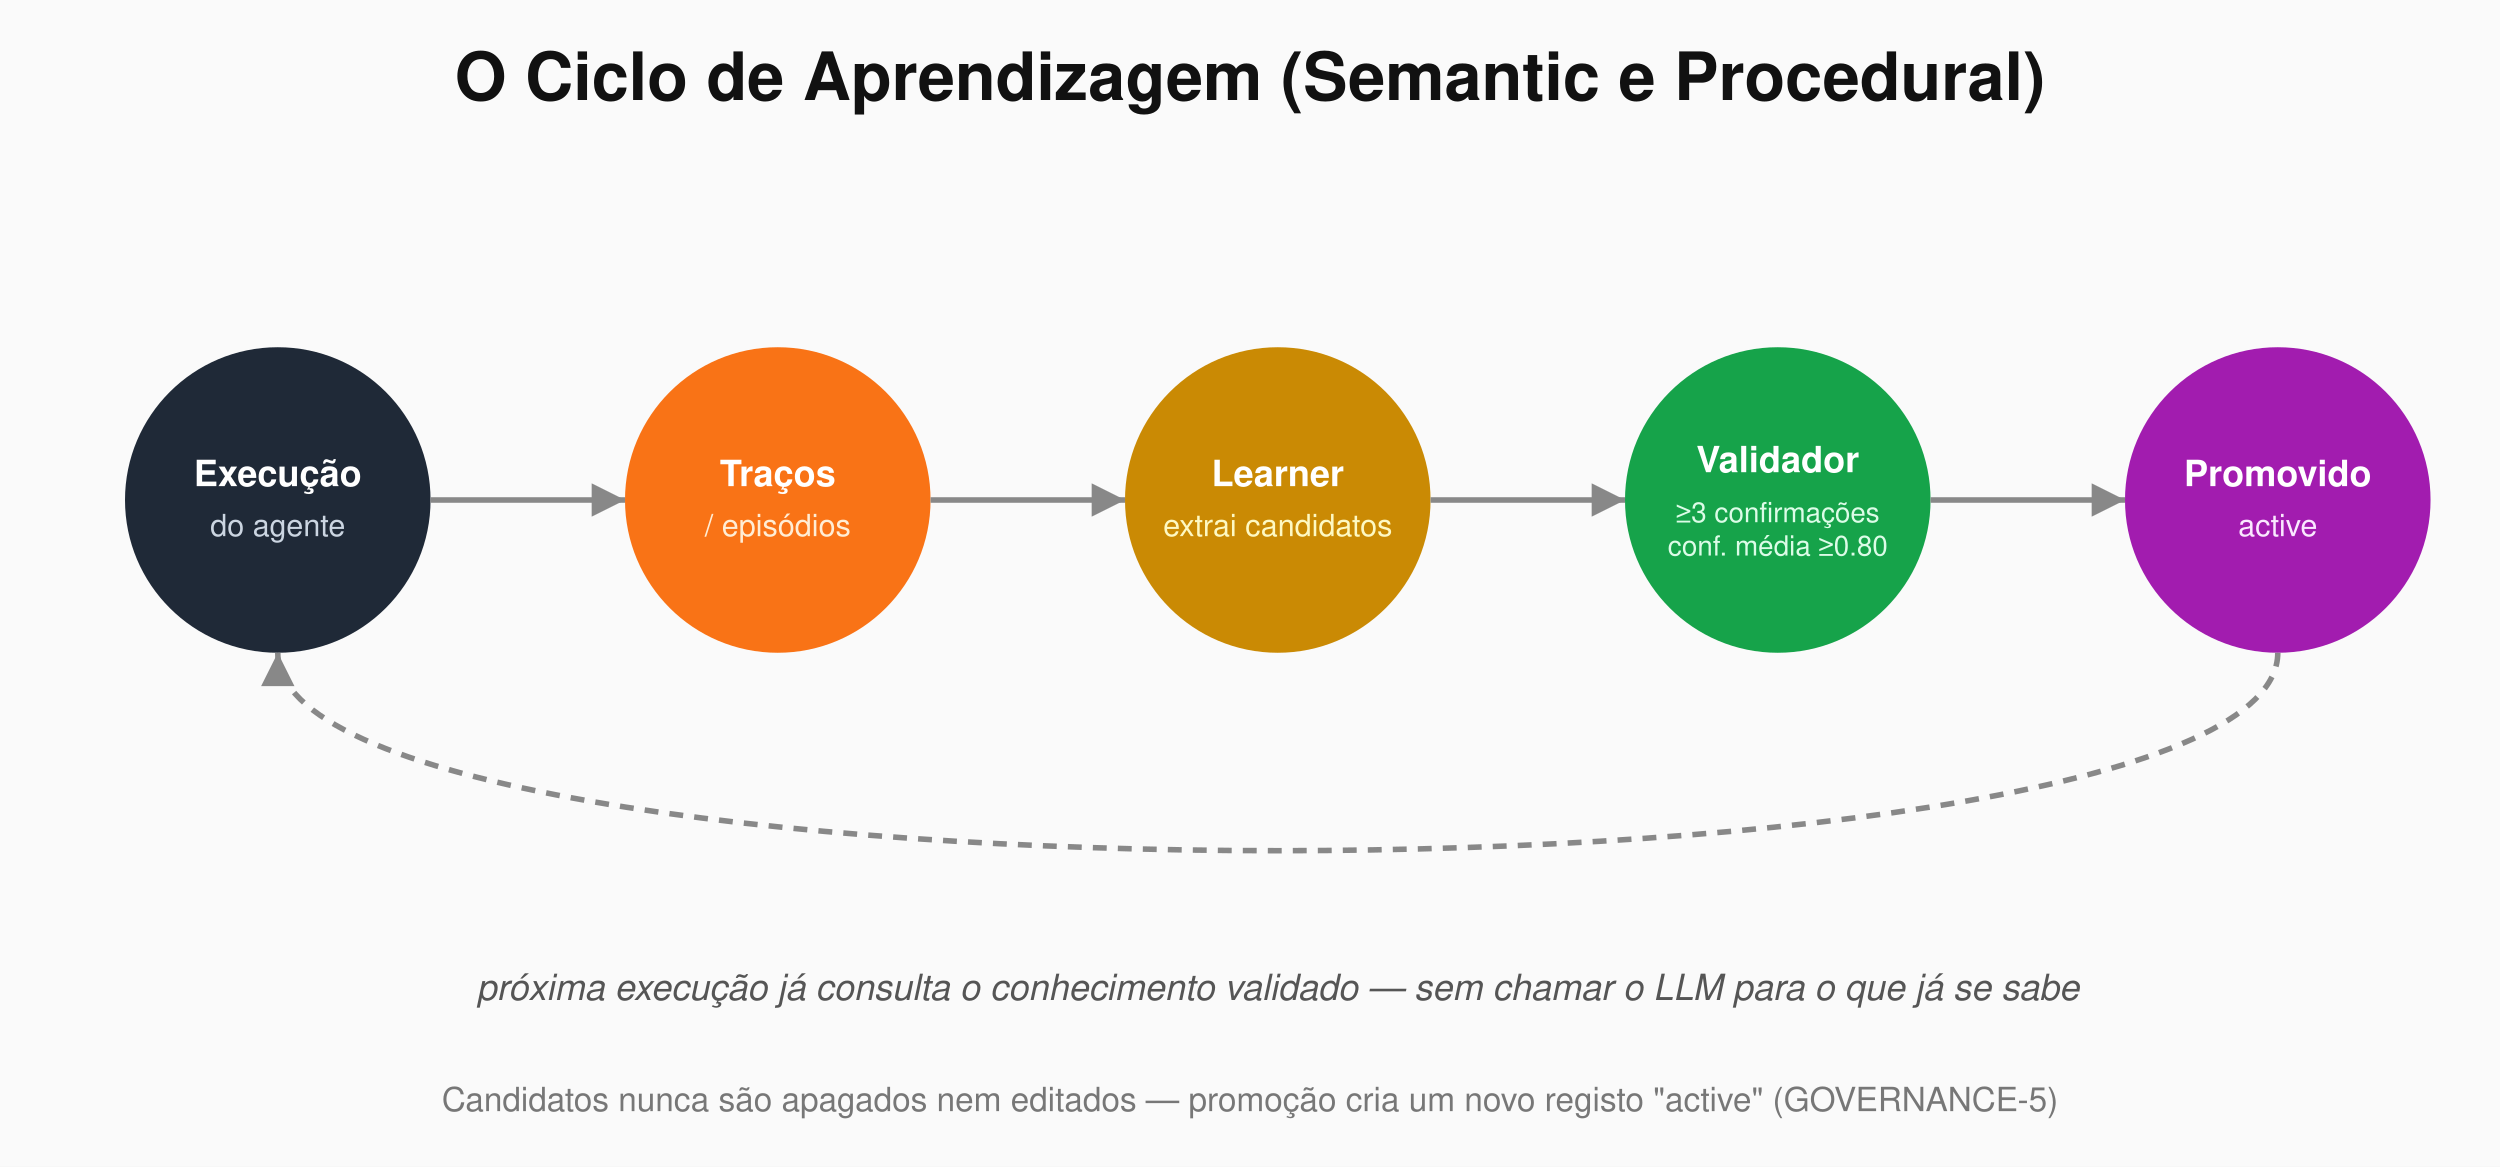
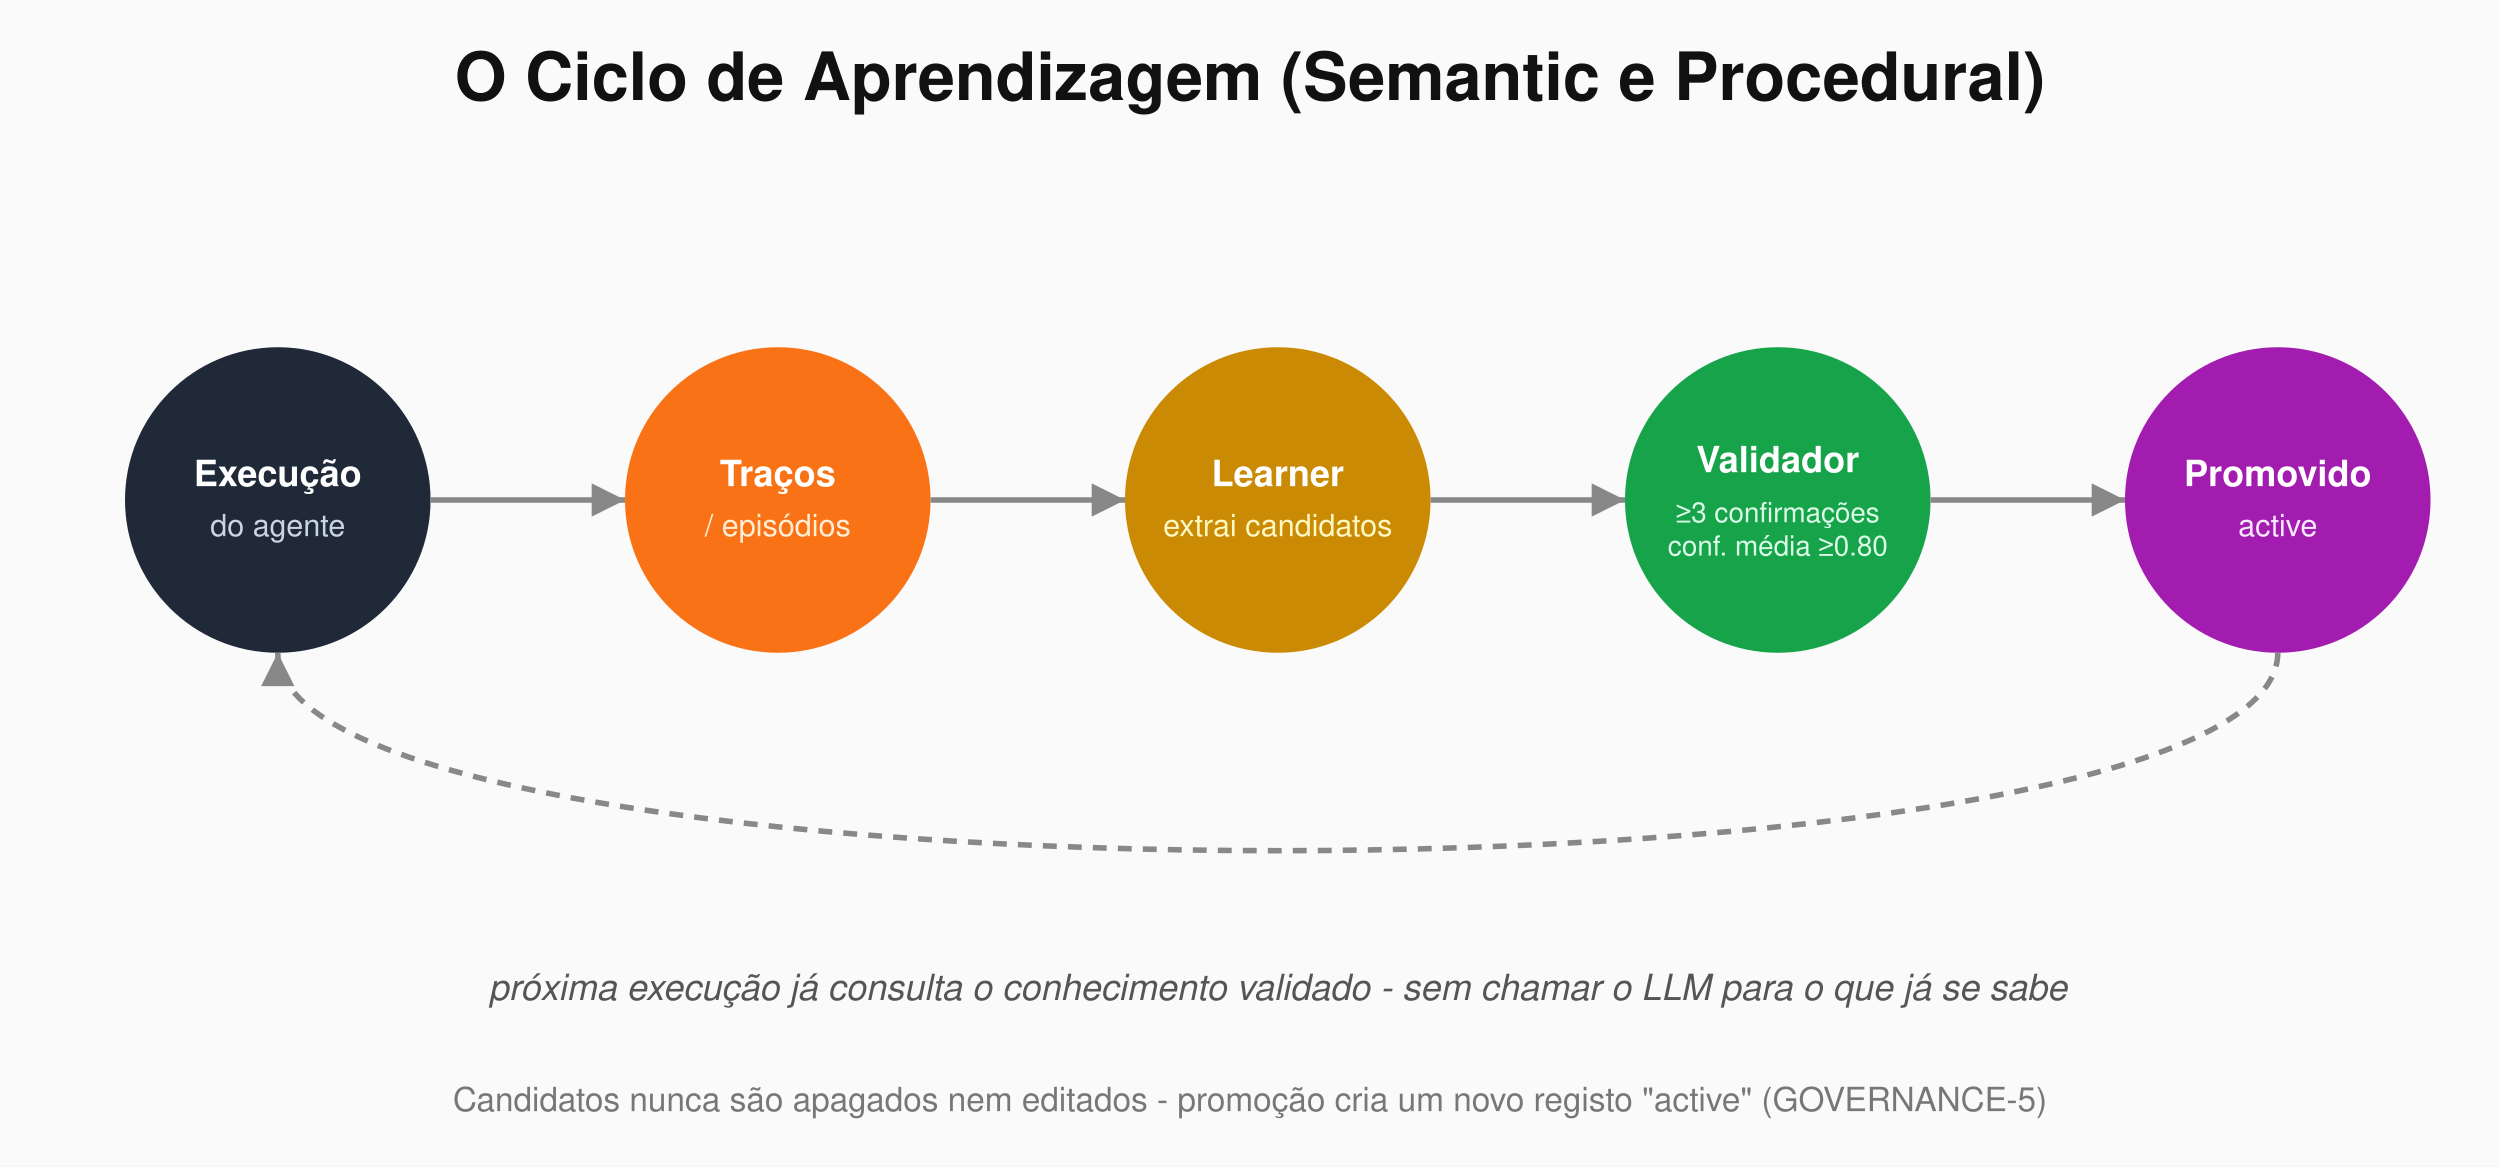
<svg xmlns="http://www.w3.org/2000/svg" viewBox="0 0 900 420" font-family="Helvetica, Arial, sans-serif">
  <defs>
    <marker id="ah3" markerWidth="10" markerHeight="10" refX="6" refY="3" orient="auto" markerUnits="strokeWidth">
      <path d="M0,0 L6,3 L0,6 Z" fill="#888" />
    </marker>
  </defs>
  <rect width="900" height="420" fill="#fafafa" />
  <text x="450" y="36" text-anchor="middle" font-size="24" font-weight="700" fill="#111">O Ciclo de Aprendizagem (Semantic e Procedural)</text>
  <g>
    <circle cx="100" cy="180" r="55" fill="#1f2937" />
    <text x="100" y="175" text-anchor="middle" font-size="13" fill="#fff" font-weight="700">Execução</text>
    <text x="100" y="193" text-anchor="middle" font-size="11" fill="#cbd5e1">do agente</text>
  </g>
  <line x1="155" y1="180" x2="225" y2="180" stroke="#888" stroke-width="2" marker-end="url(#ah3)" />
  <g>
    <circle cx="280" cy="180" r="55" fill="#f97316" />
    <text x="280" y="175" text-anchor="middle" font-size="13" fill="#fff" font-weight="700">Traços</text>
    <text x="280" y="193" text-anchor="middle" font-size="11" fill="#ffedd5">/ episódios</text>
  </g>
  <line x1="335" y1="180" x2="405" y2="180" stroke="#888" stroke-width="2" marker-end="url(#ah3)" />
  <g>
    <circle cx="460" cy="180" r="55" fill="#ca8a04" />
    <text x="460" y="175" text-anchor="middle" font-size="13" fill="#fff" font-weight="700">Learner</text>
    <text x="460" y="193" text-anchor="middle" font-size="11" fill="#fef9c3">extrai candidatos</text>
  </g>
  <line x1="515" y1="180" x2="585" y2="180" stroke="#888" stroke-width="2" marker-end="url(#ah3)" />
  <g>
    <circle cx="640" cy="180" r="55" fill="#16a34a" />
    <text x="640" y="170" text-anchor="middle" font-size="13" fill="#fff" font-weight="700">Validador</text>
    <text x="640" y="188" text-anchor="middle" font-size="10" fill="#dcfce7">≥3 confirmações</text>
    <text x="640" y="200" text-anchor="middle" font-size="10" fill="#dcfce7">conf. média ≥0.80</text>
  </g>
  <line x1="695" y1="180" x2="765" y2="180" stroke="#888" stroke-width="2" marker-end="url(#ah3)" />
  <g>
    <circle cx="820" cy="180" r="55" fill="#a21caf" />
    <text x="820" y="175" text-anchor="middle" font-size="13" fill="#fff" font-weight="700">Promovido</text>
    <text x="820" y="193" text-anchor="middle" font-size="11" fill="#fae8ff">active</text>
  </g>
  <path d="M820,235 C820,330 100,330 100,235" stroke="#888" stroke-width="2" fill="none" stroke-dasharray="5,4" marker-end="url(#ah3)" />
  <text x="460" y="360" text-anchor="middle" font-size="13" fill="#555" font-style="italic">
-     próxima execução já consulta o conhecimento validado — sem chamar o LLM para o que já se sabe
+     próxima execução já consulta o conhecimento validado  -  sem chamar o LLM para o que já se sabe
  </text>
  <text x="450" y="400" text-anchor="middle" font-size="12" fill="#777">
-     Candidatos nunca são apagados nem editados — promoção cria um novo registo "active" (GOVERNANCE-5)
+     Candidatos nunca são apagados nem editados  -  promoção cria um novo registo "active" (GOVERNANCE-5)
  </text>
</svg>
